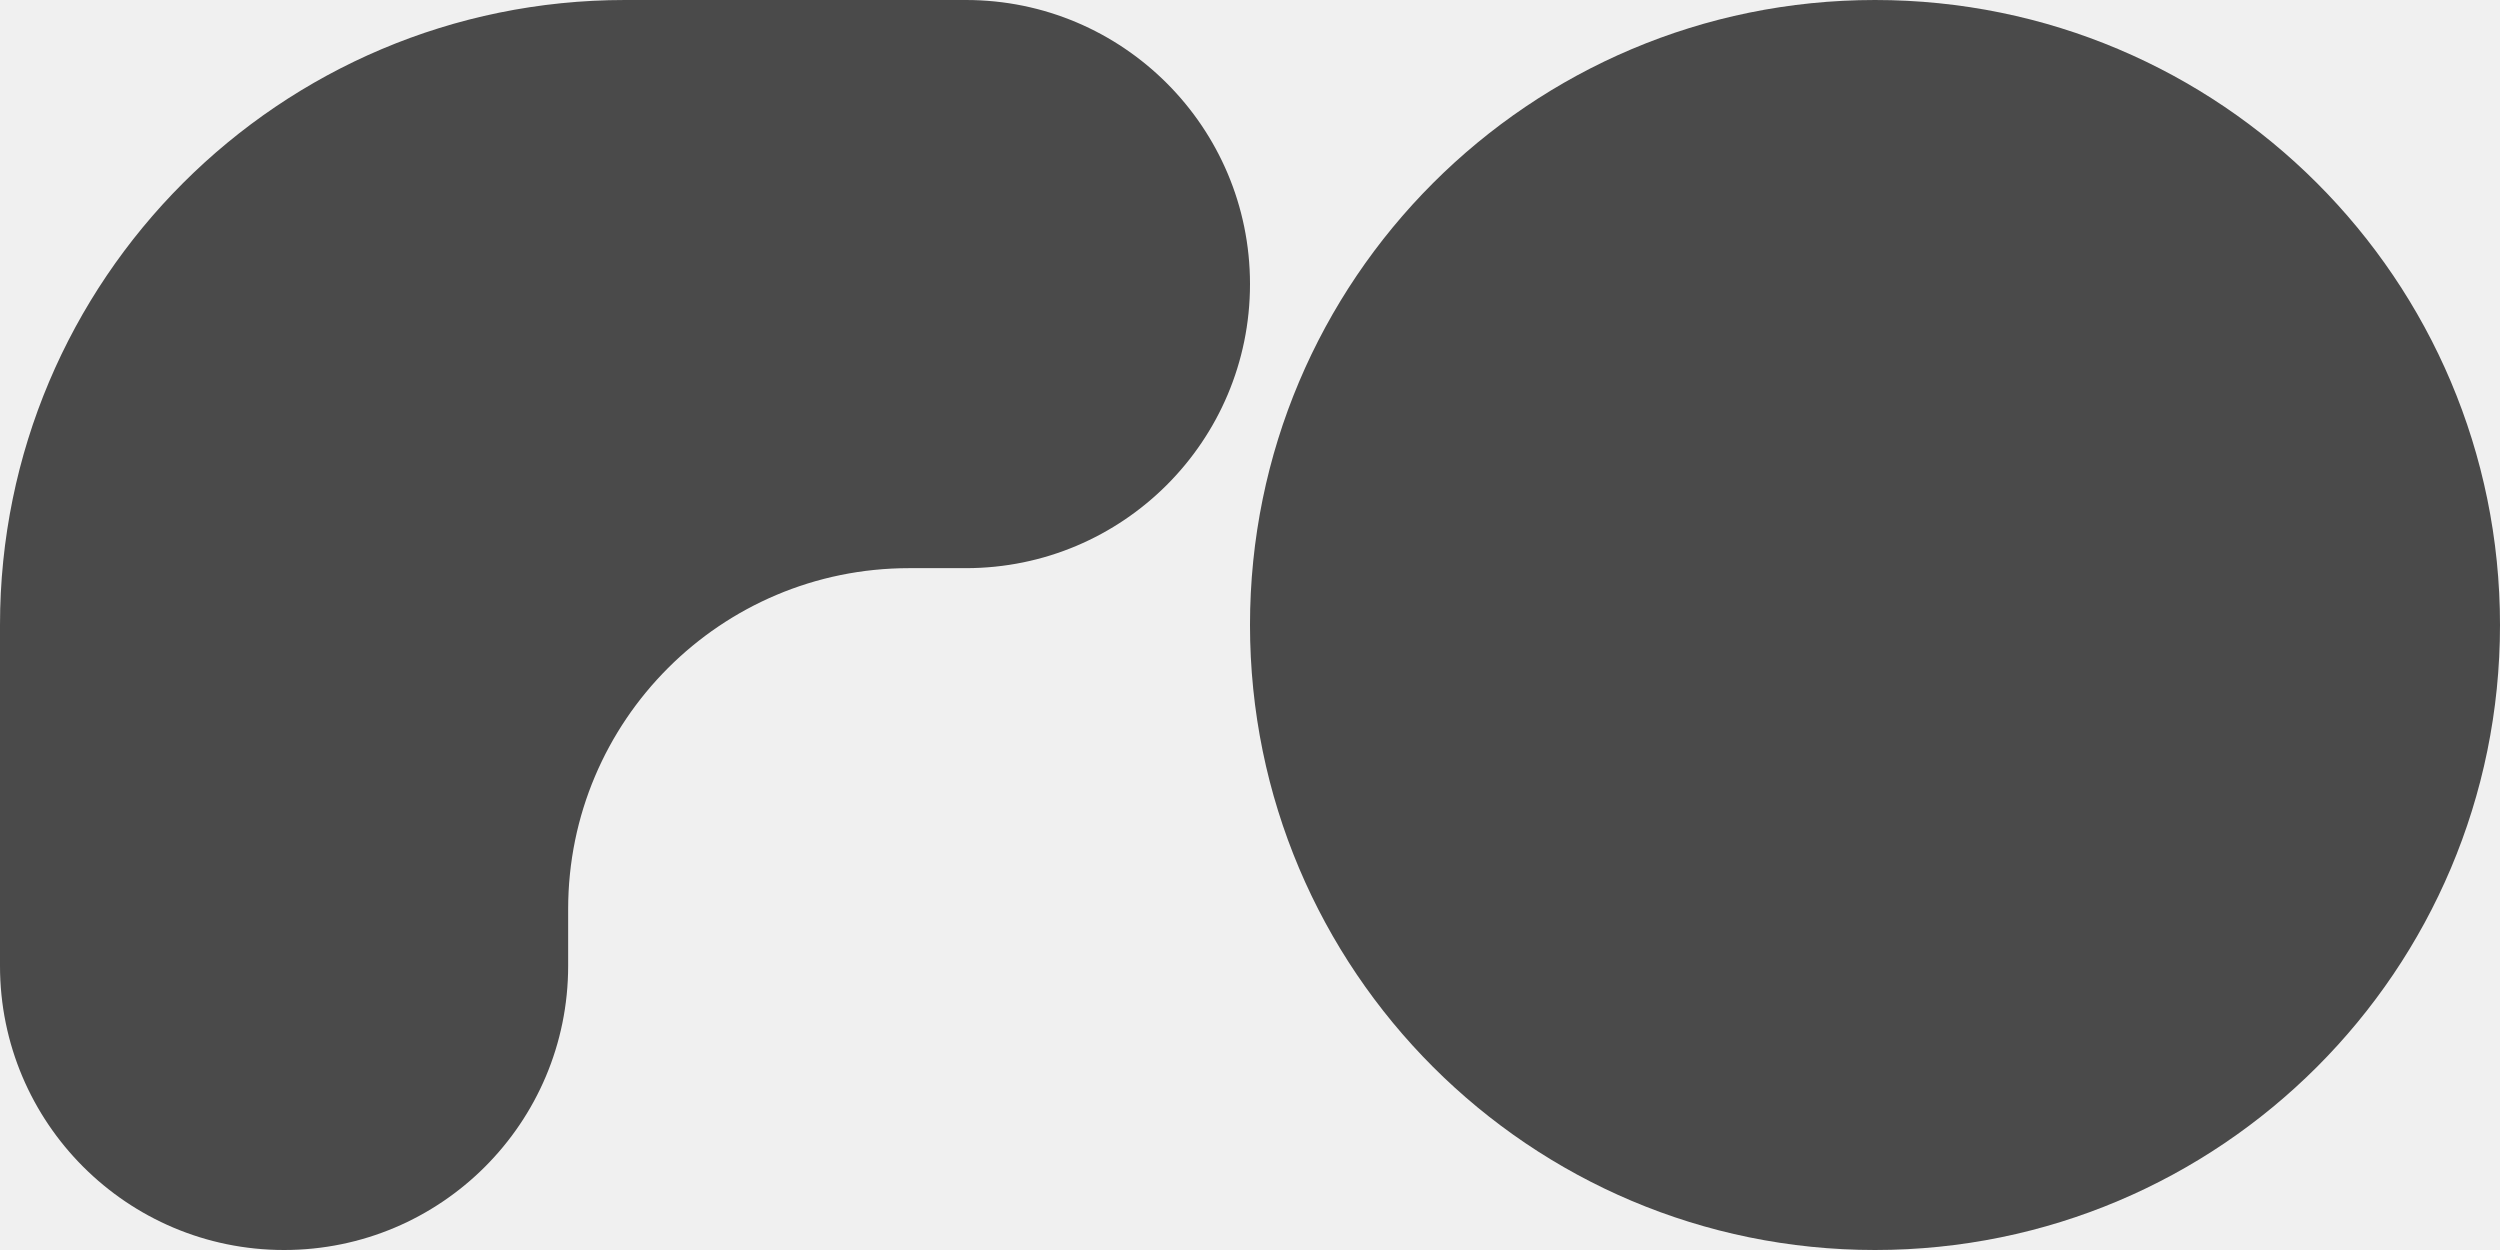
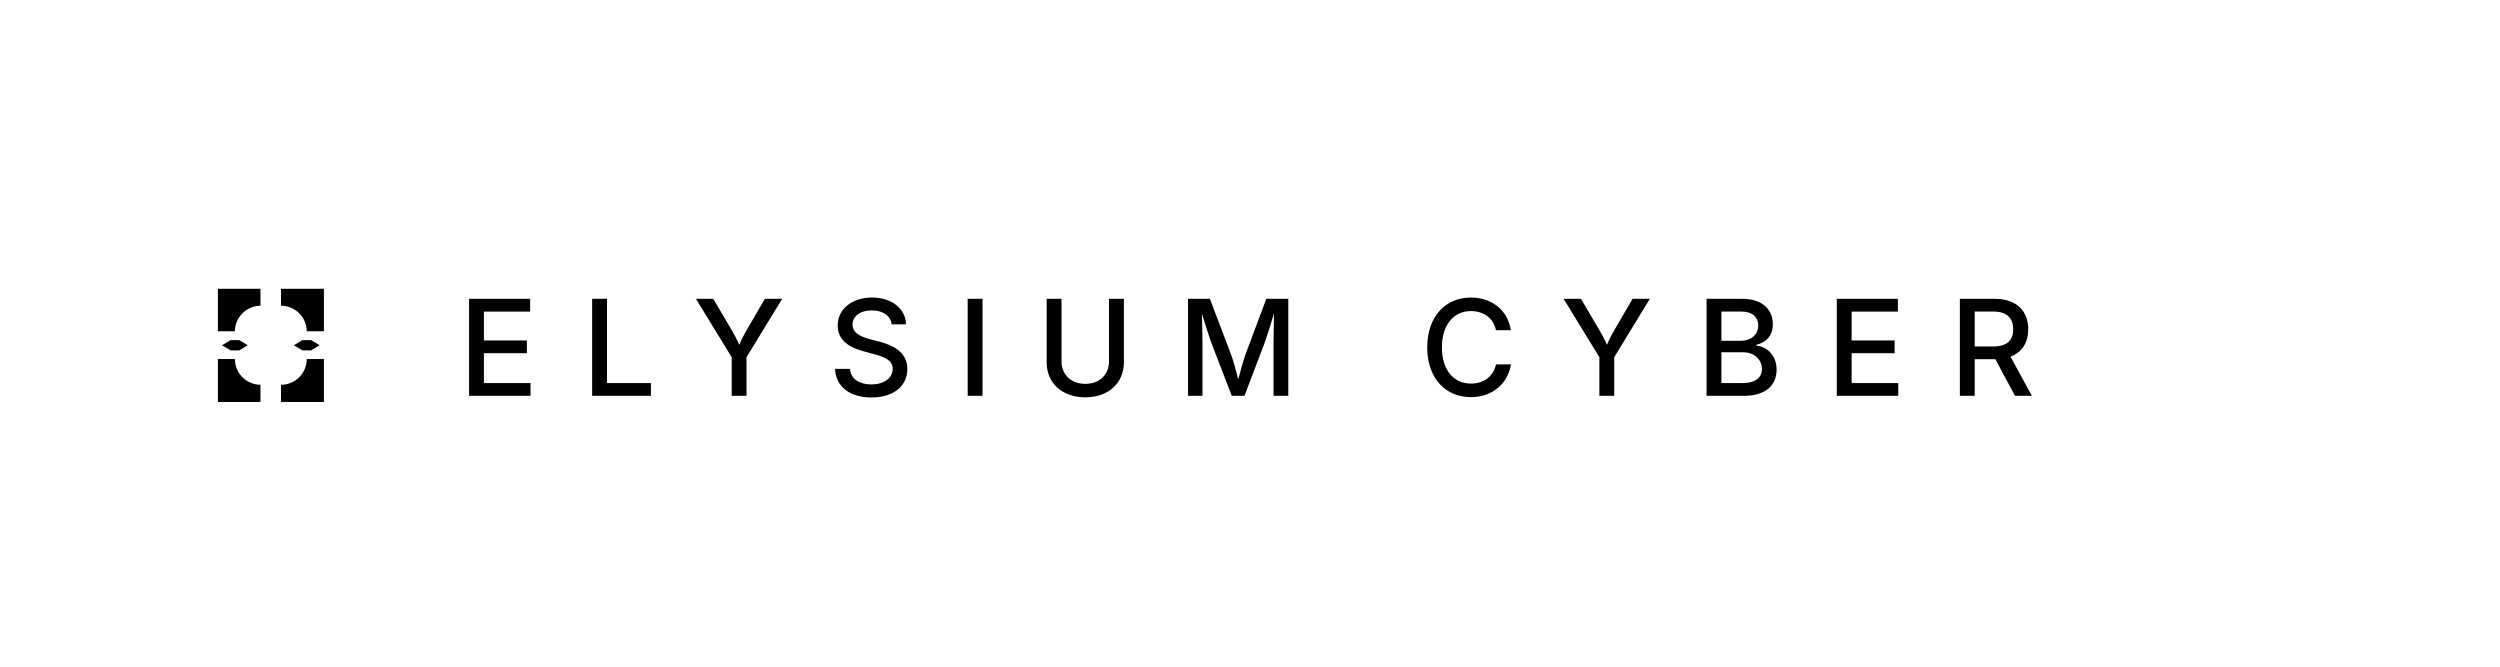
- <svg xmlns="http://www.w3.org/2000/svg" width="42" height="21" viewBox="0 0 42 21" fill="none">
-   <rect x="21" width="21" height="21" rx="10.5" fill="#4A4A4A" />
-   <path fill-rule="evenodd" clip-rule="evenodd" d="M21 4.773C21 2.137 18.863 0 16.227 0H10.5C4.701 0 0 4.701 0 10.5V16.227C0 18.863 2.137 21 4.773 21V21C7.409 21 9.545 18.863 9.545 16.227V15.273C9.545 12.11 12.11 9.545 15.273 9.545H16.227C18.863 9.545 21 7.409 21 4.773V4.773Z" fill="#4A4A4A" />
+ <svg xmlns="http://www.w3.org/2000/svg" width="1200" height="320" viewBox="0 0 1200 320">
+   <rect width="100%" height="100%" fill="#fff" />
+   <g transform="translate(100 167)">
+     <g transform="translate(15 0) scale(0.75)">
+       <g transform="translate(-14 -38) scale(0.55)">
+         <defs>
+           <mask id="mTop_left_fw">
+             <rect x="0" y="0" width="50" height="50" fill="white" />
+             <circle cx="50" cy="50" r="30" fill="black" />
+           </mask>
+         </defs>
+         <rect x="0" y="0" width="50" height="50" fill="#000" mask="url(#mTop_left_fw)" />
+         <polygon points="5,66 15,60 25,60 35,66 25,72 15,72" fill="#000" />
+         <defs>
+           <mask id="mBot_left_fw">
+             <rect x="0" y="0" width="50" height="50" fill="white" />
+             <circle cx="50" cy="50" r="30" fill="black" />
+           </mask>
+         </defs>
+         <g transform="translate(0 82) scale(1 -1) translate(0 -50)">
+           <rect x="0" y="0" width="50" height="50" fill="#000" mask="url(#mBot_left_fw)" />
+         </g>
+       </g>
+     </g>
+     <g transform="translate(45 0) scale(-0.75, 0.75)">
+       <g transform="translate(-14 -38) scale(0.55)">
+         <defs>
+           <mask id="mTop_right_fw">
+             <rect x="0" y="0" width="50" height="50" fill="white" />
+             <circle cx="50" cy="50" r="30" fill="black" />
+           </mask>
+         </defs>
+         <rect x="0" y="0" width="50" height="50" fill="#000" mask="url(#mTop_right_fw)" />
+         <polygon points="5,66 15,60 25,60 35,66 25,72 15,72" fill="#000" />
+         <defs>
+           <mask id="mBot_right_fw">
+             <rect x="0" y="0" width="50" height="50" fill="white" />
+             <circle cx="50" cy="50" r="30" fill="black" />
+           </mask>
+         </defs>
+         <g transform="translate(0 82) scale(1 -1) translate(0 -50)">
+           <rect x="0" y="0" width="50" height="50" fill="#000" mask="url(#mBot_right_fw)" />
+         </g>
+       </g>
+     </g>
+   </g>
+   <text x="220" y="190" style="font-family:Inter, Helvetica, Arial, sans-serif;                font-weight:500;                font-size:64px;                letter-spacing:.32em;                fill:#000;">
+     ELYSIUM CYBER
+   </text>
</svg>
